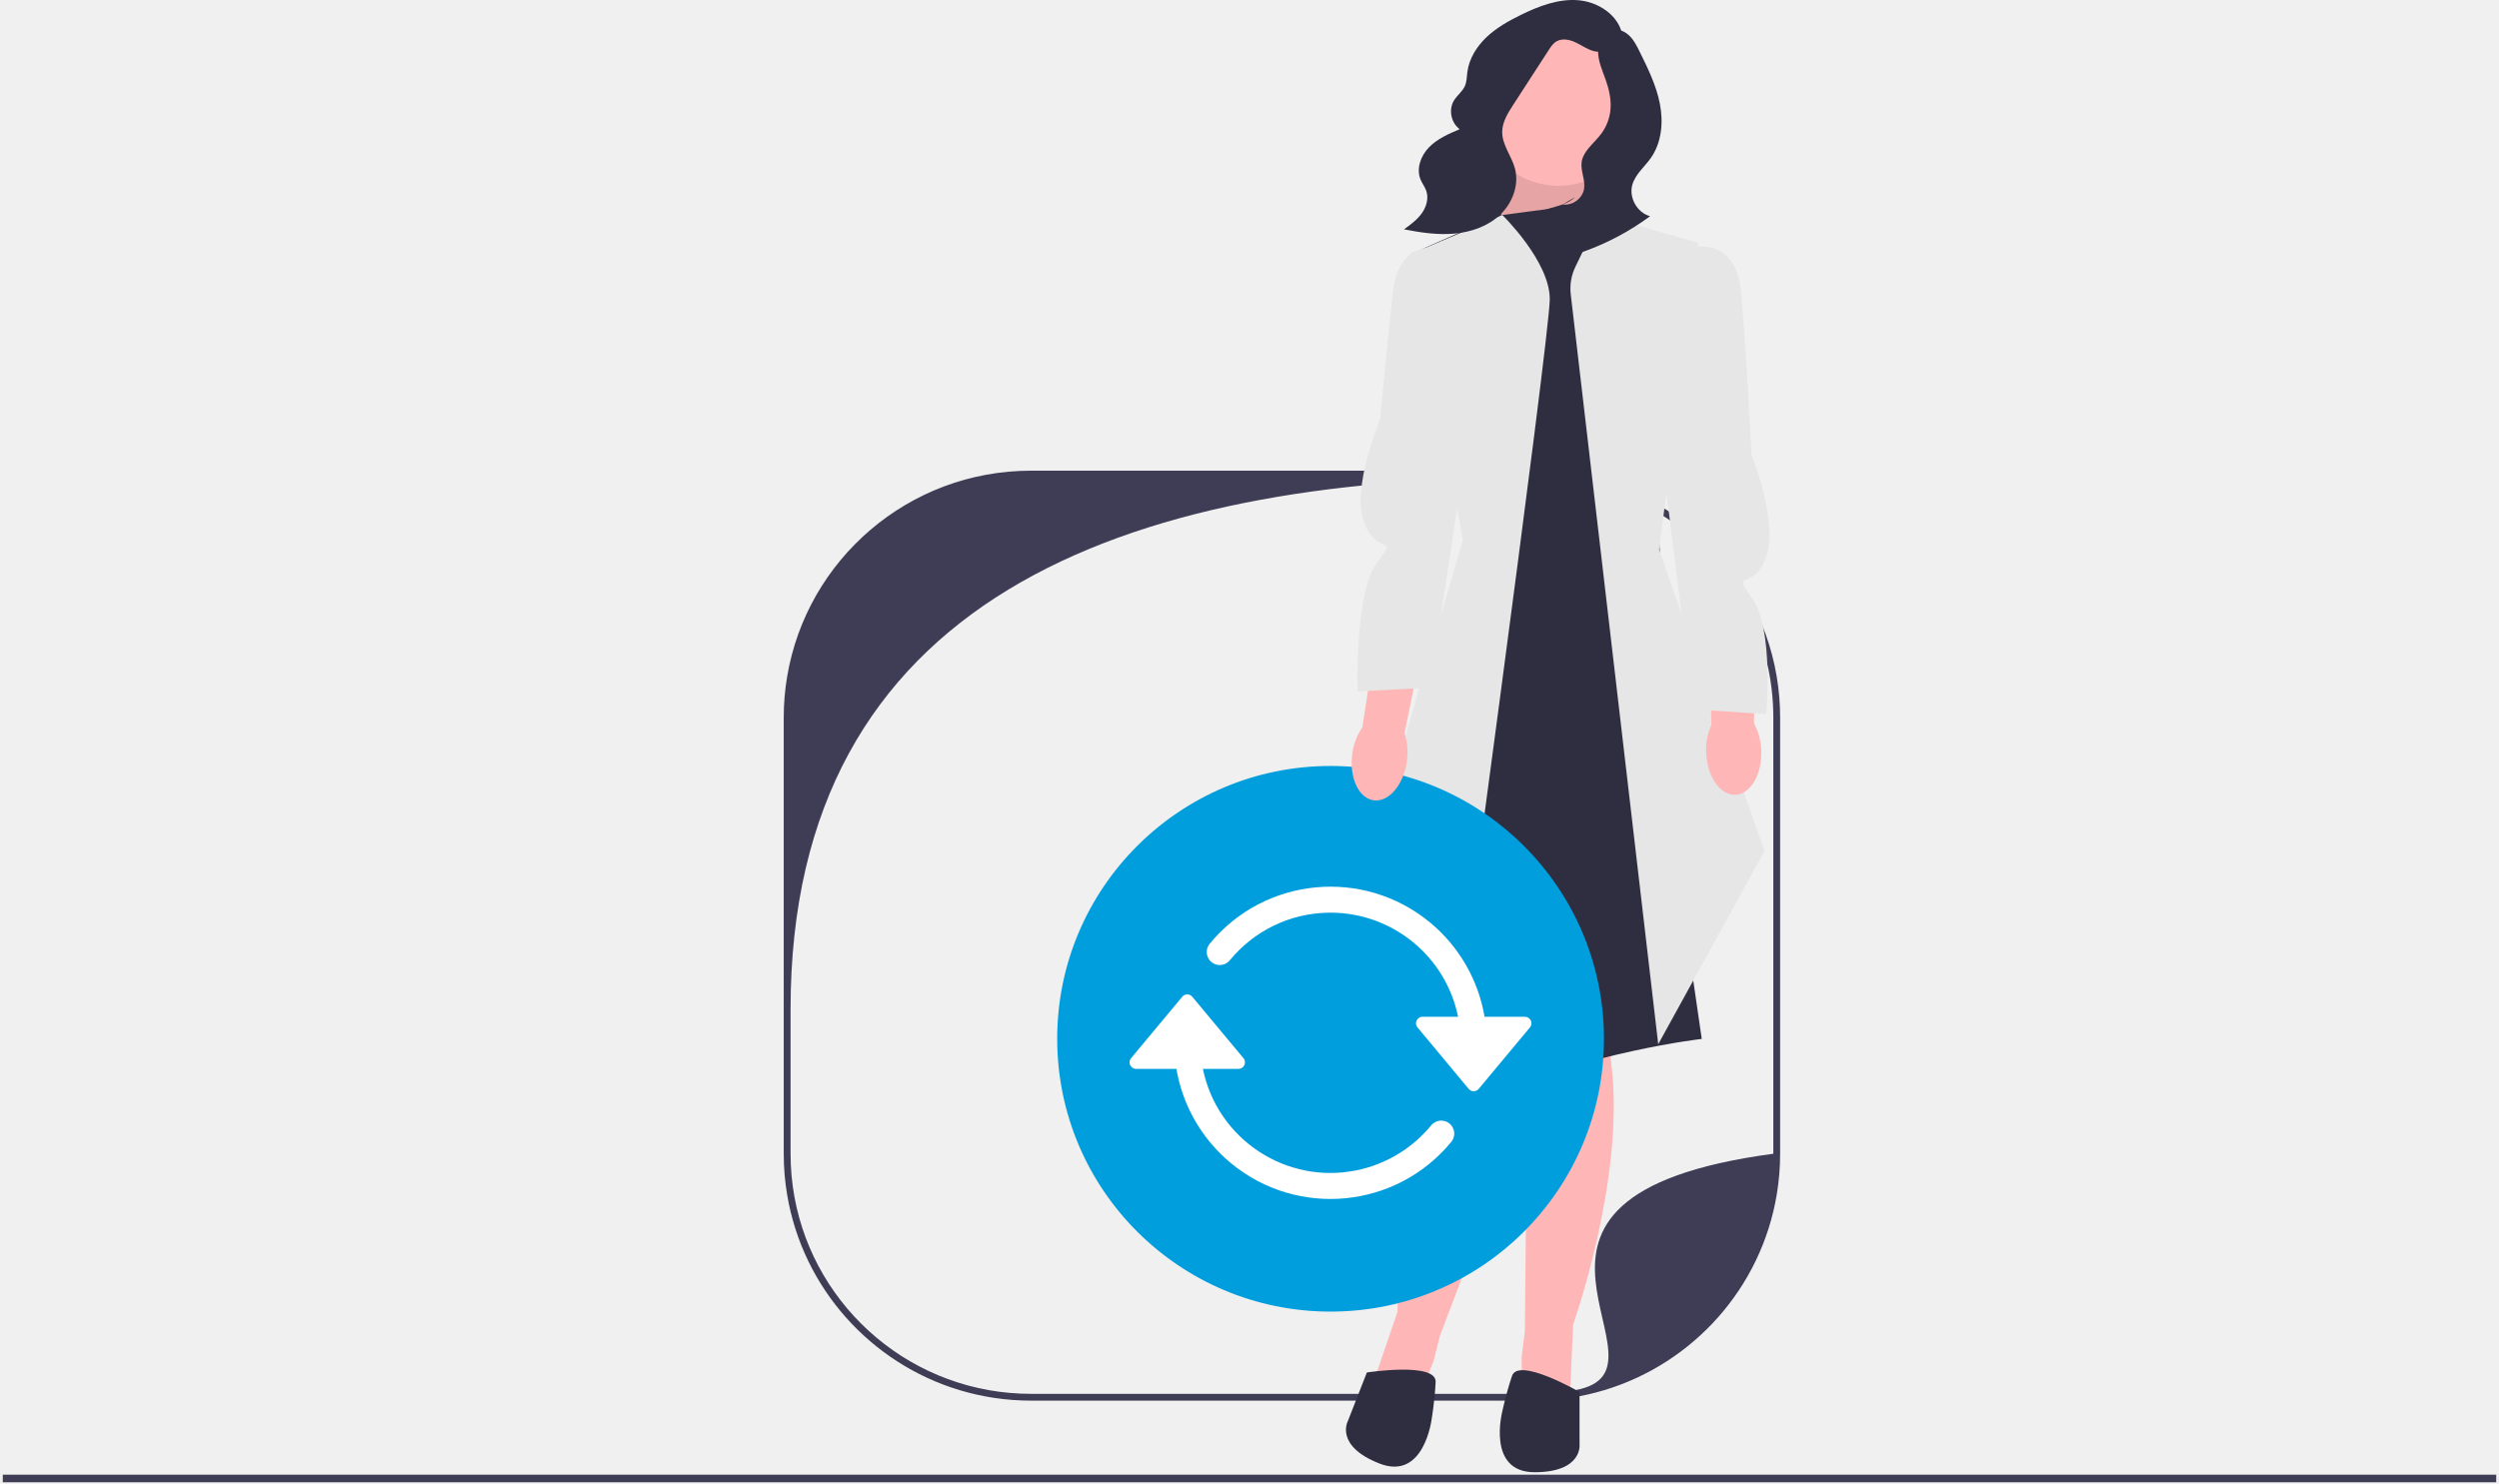
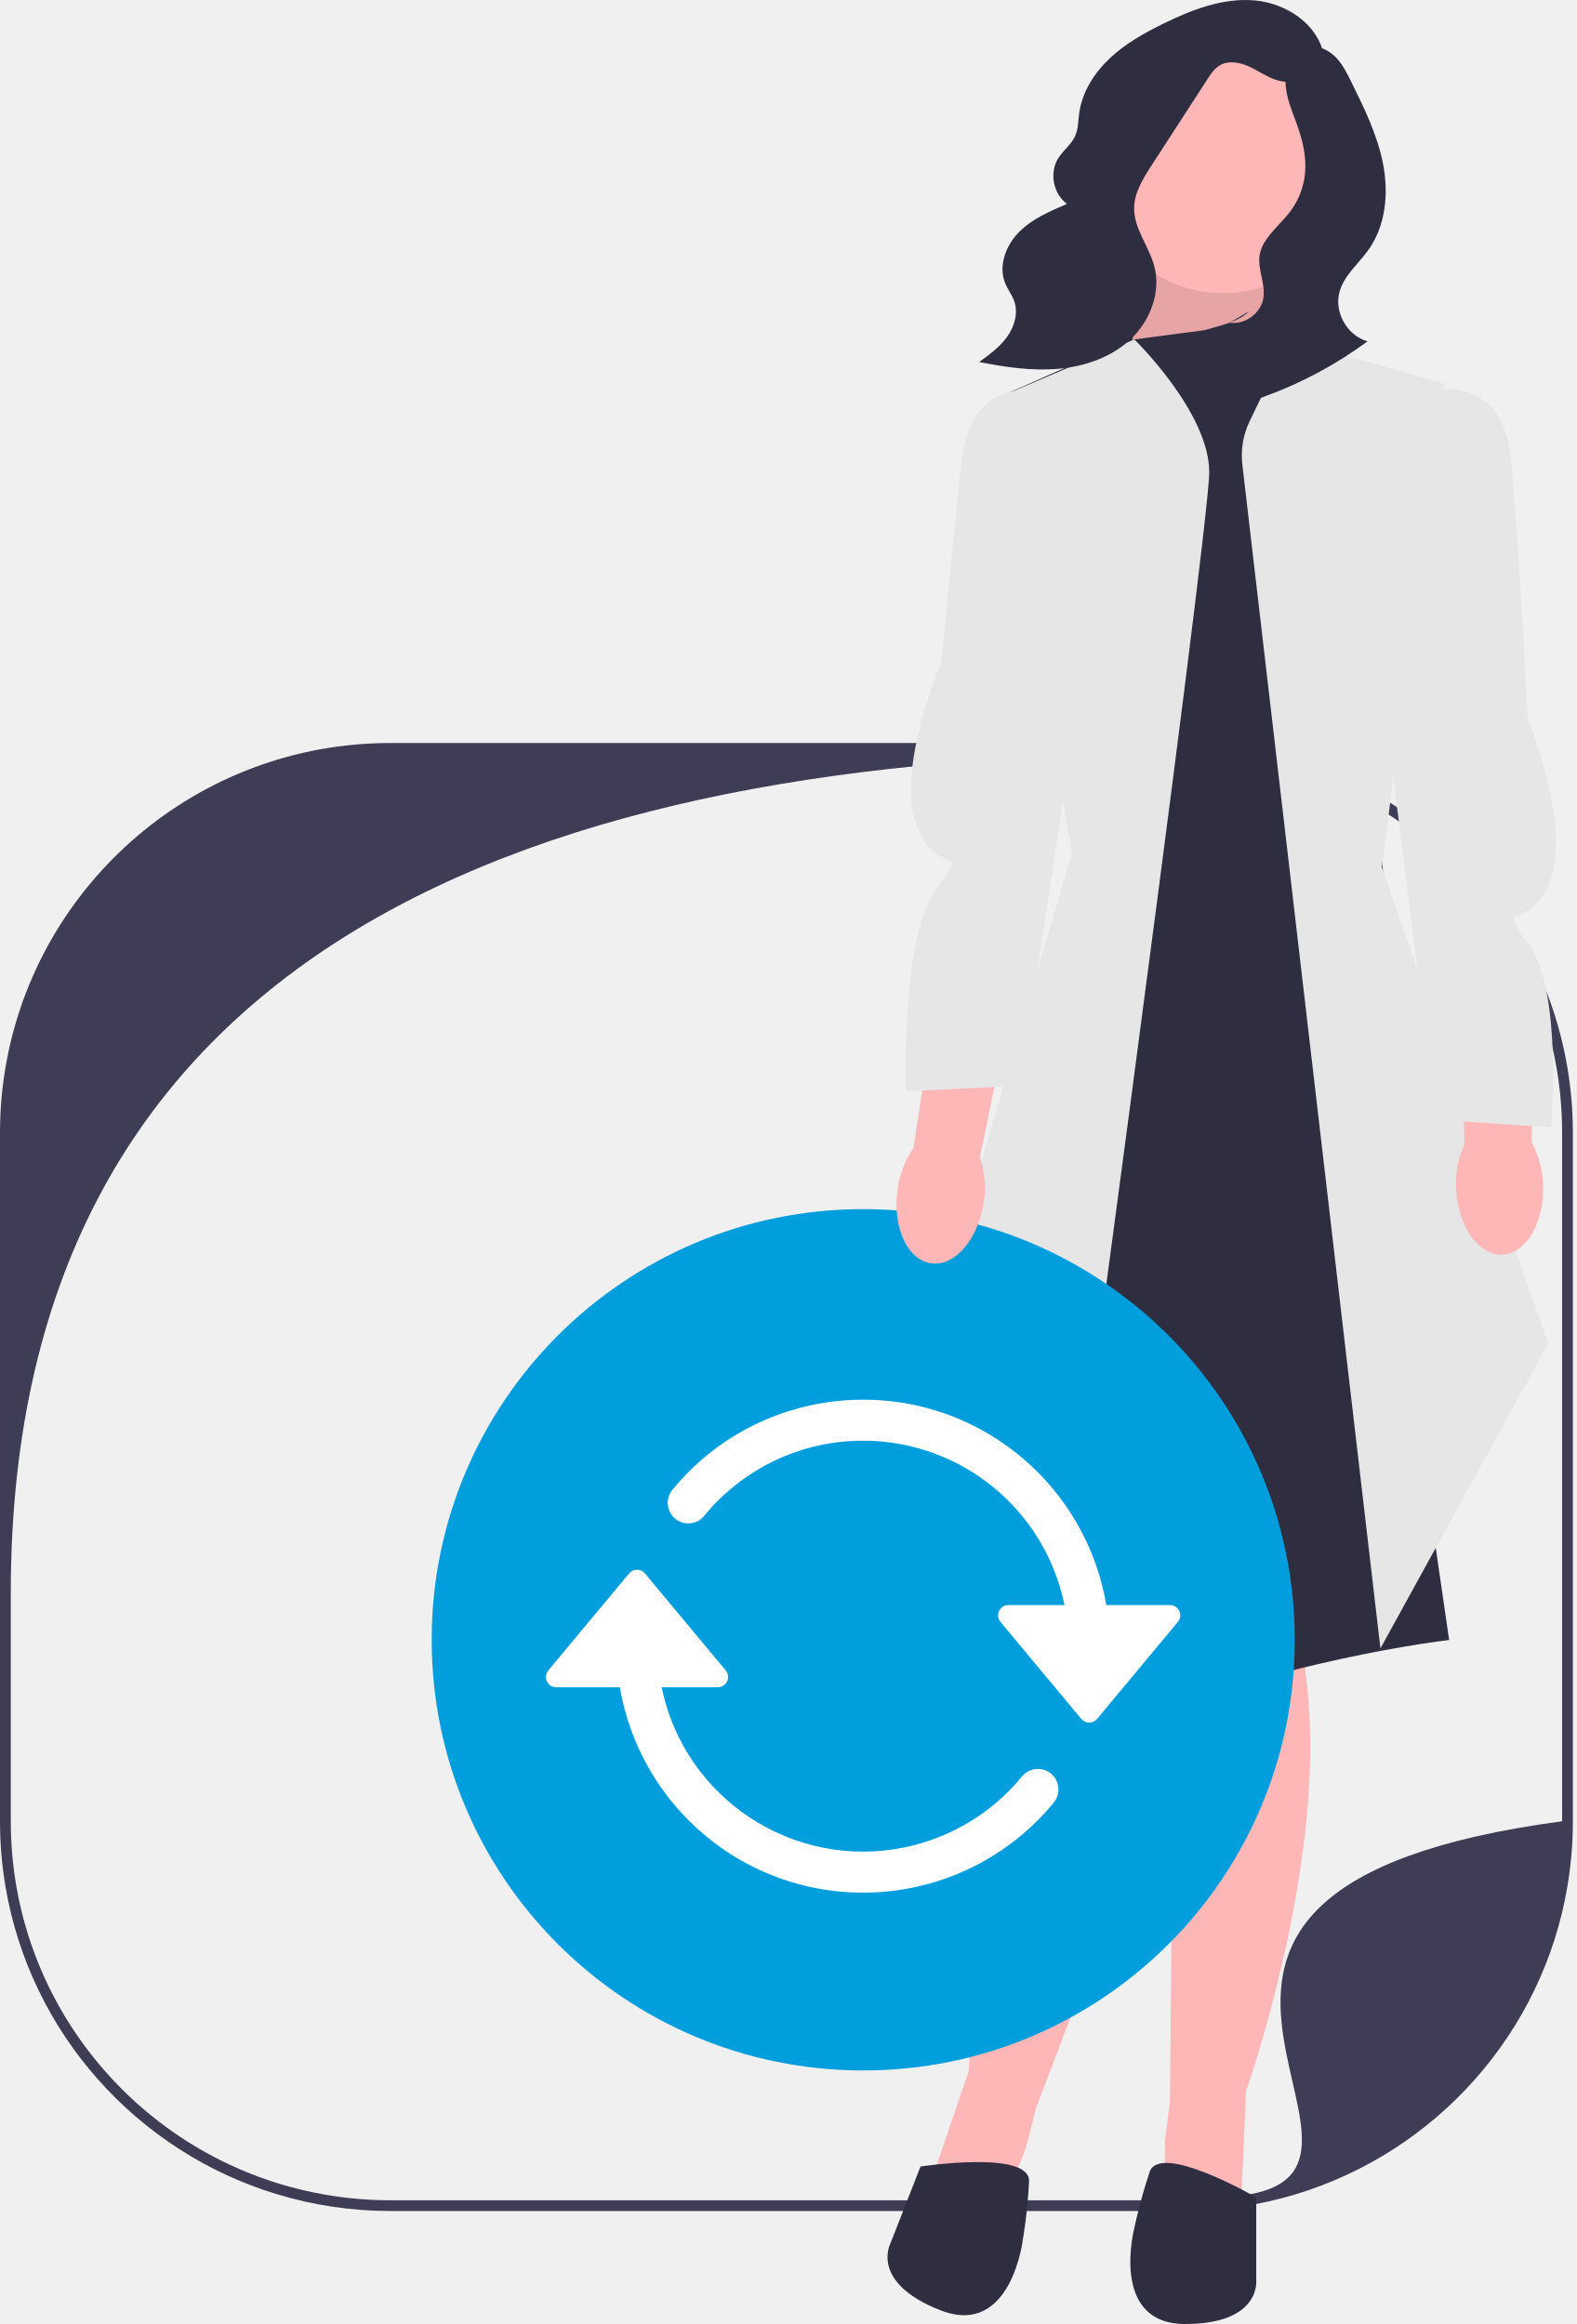
- <svg xmlns="http://www.w3.org/2000/svg" width="448" height="266" viewBox="0 0 448 266" fill="none">
-   <path d="M318.518 121.335C315.016 100.375 296.765 84.402 274.777 84.402H184.856C162.877 84.402 144.629 100.362 141.115 121.31C140.709 123.705 140.5 126.169 140.5 128.68V206.89C140.5 209.401 140.709 211.861 141.115 214.256C143.912 230.945 156.065 244.471 172.011 249.276C176.076 250.503 180.389 251.164 184.856 251.164H274.777C279.243 251.164 283.556 250.503 287.622 249.276C303.572 244.467 315.729 230.933 318.518 214.231C318.919 211.844 319.128 209.393 319.128 206.89V128.68C319.128 126.178 318.919 123.723 318.518 121.335ZM282.386 249.276C279.914 249.715 277.373 249.945 274.777 249.945H184.856C182.26 249.945 179.719 249.715 177.246 249.276C157.056 245.69 141.726 228.077 141.726 206.89V180.93C141.726 107.575 201.293 85.626 274.777 85.626C298.597 85.626 317.907 104.902 317.907 128.68V206.89C260.082 214.615 302.577 245.69 282.386 249.276Z" fill="#3F3D56" />
-   <path d="M247.71 143.421L251.169 165.868L301.907 158.961L297.007 132.735L247.71 143.421Z" fill="#009EDD" />
-   <path d="M287.53 17.464H266.552V39.14H287.53V17.464Z" fill="#2F2E41" />
-   <path d="M268.466 40.396L273.655 24.856H283.77L284.302 40.396H268.466Z" fill="#FFB6B6" />
-   <path opacity="0.1" d="M268.466 40.396L273.655 24.856H283.77L284.302 40.396H268.466Z" fill="black" />
-   <path d="M273.944 178.818L273.367 238.676L272.791 243.28V249.89L281.439 250.762L282.016 237.524C282.016 237.524 291.241 211.624 288.935 191.48C286.628 171.335 287.781 177.091 287.781 177.091L273.944 178.818Z" fill="#FFB6B6" />
-   <path d="M279.434 183.518L258.157 239.484L257.017 243.983L254.608 250.14L246.234 247.812L250.521 235.272C250.521 235.272 251.366 207.796 260.856 189.869C270.345 171.942 267.173 176.885 267.173 176.885L279.434 183.518Z" fill="#FFB6B6" />
-   <path d="M268.466 38.67L252.899 45.576L262.839 96.808L261.268 170.338L250.89 192.21C250.89 192.21 249.151 204.718 267.025 196.66C284.899 188.602 305.078 186.3 305.078 186.3L300.178 152.63L295.853 64.282L296.43 44.713L283.745 36.655L268.466 38.67V38.67Z" fill="#2F2E41" />
-   <path d="M259.796 193.009L242.521 164.141L262.262 96.808L252.899 45.576L269.326 38.556C269.326 38.556 277.83 46.823 277.83 53.641C277.83 60.459 259.796 193.009 259.796 193.009Z" fill="#E6E6E6" />
-   <path d="M297.273 187.253L281.592 52.787C281.394 51.089 281.684 49.37 282.429 47.831L286.916 38.556L304.502 43.562L297.433 98.534L316.322 152.63L297.273 187.253H297.273Z" fill="#E6E6E6" />
-   <path d="M283.169 249.611C283.169 249.611 272.214 243.28 271.061 246.733C269.908 250.187 269.331 253.064 269.331 253.064C269.331 253.064 266.448 264 275.097 264C283.745 264 283.169 259.026 283.169 259.026V249.611Z" fill="#2F2E41" />
-   <path d="M245.042 246.111C245.042 246.111 257.554 244.192 257.369 247.828C257.185 251.463 256.673 254.353 256.673 254.353C256.673 254.353 255.374 265.586 247.318 262.446C239.262 259.305 241.611 254.882 241.611 254.882L245.042 246.111Z" fill="#2F2E41" />
-   <path d="M279.387 33.314C287.303 33.314 293.721 26.908 293.721 19.006C293.721 11.104 287.303 4.697 279.387 4.697C271.471 4.697 265.053 11.104 265.053 19.006C265.053 26.908 271.471 33.314 279.387 33.314Z" fill="#FFB6B6" />
-   <path d="M290.839 6.255C290.171 2.727 286.544 0.341 282.96 0.042C279.376 -0.257 275.865 1.094 272.638 2.677C270.45 3.751 268.296 4.961 266.524 6.633C264.752 8.304 263.375 10.487 263.057 12.9C262.945 13.754 262.959 14.645 262.609 15.432C262.172 16.415 261.233 17.083 260.667 17.998C259.651 19.639 260.118 22.026 261.677 23.165C259.717 23.999 257.702 24.869 256.208 26.386C254.713 27.902 253.85 30.244 254.67 32.207C254.961 32.902 255.44 33.51 255.688 34.221C256.159 35.57 255.711 37.104 254.876 38.264C254.04 39.425 252.861 40.286 251.703 41.126C254.68 41.709 257.718 42.162 260.738 41.891C263.759 41.619 266.791 40.562 268.978 38.465C271.165 36.368 272.369 33.133 271.584 30.209C270.983 27.968 269.301 26.005 269.302 23.686C269.303 21.903 270.307 20.295 271.277 18.798L277.63 8.989C278.011 8.401 278.413 7.793 279.015 7.433C280.039 6.821 281.367 7.09 282.447 7.598C283.526 8.106 284.512 8.835 285.663 9.15C288.013 9.792 290.738 8.316 291.479 6" fill="#2F2E41" />
-   <path d="M282.372 35.354C281.177 36.508 279.456 36.88 277.861 37.348C276.265 37.816 274.569 38.552 273.851 40.049C273.147 41.517 273.658 43.38 274.823 44.518C275.989 45.656 277.682 46.135 279.312 46.113C280.942 46.09 282.531 45.613 284.064 45.059C288.256 43.545 292.226 41.421 295.811 38.775C293.489 38.134 291.97 35.428 292.635 33.116C293.175 31.236 294.829 29.924 295.954 28.323C297.891 25.565 298.213 21.93 297.572 18.623C296.931 15.316 295.42 12.251 293.926 9.231C293.454 8.277 292.97 7.306 292.233 6.536C291.496 5.767 290.453 5.215 289.392 5.326C287.631 5.509 286.507 7.438 286.495 9.205C286.483 10.971 287.26 12.632 287.849 14.298C288.455 16.015 288.877 17.834 288.714 19.648C288.578 21.167 288.024 22.647 287.13 23.884C286.439 24.839 285.559 25.641 284.808 26.549C284.227 27.252 283.712 28.047 283.56 28.945C283.282 30.579 284.242 32.233 283.979 33.869C283.701 35.599 281.877 36.924 280.143 36.656" fill="#2F2E41" />
-   <path d="M238.534 235.198C265.601 235.198 287.543 213.295 287.543 186.276C287.543 159.257 265.601 137.353 238.534 137.353C211.468 137.353 189.526 159.257 189.526 186.276C189.526 213.295 211.468 235.198 238.534 235.198Z" fill="#009EDD" />
-   <path d="M252.218 136.518C251.625 140.758 248.952 143.889 246.249 143.511C243.546 143.134 241.837 139.391 242.431 135.15C242.646 133.453 243.264 131.831 244.234 130.421L246.976 112.489L255.379 113.953L251.784 131.476C252.33 133.098 252.479 134.827 252.218 136.518Z" fill="#FFB6B6" />
-   <path d="M259.529 44.713C259.529 44.713 250.881 41.835 249.728 52.195C248.574 62.555 247.421 75.218 247.421 75.218C247.421 75.218 242.232 87.304 244.538 93.635C246.845 99.966 250.881 95.552 246.845 100.925C242.809 106.298 243.371 123.974 243.371 123.974L256.358 123.322C256.358 123.322 263.565 75.793 263.565 74.642C263.565 73.491 259.529 44.713 259.529 44.713V44.713Z" fill="#E6E6E6" />
-   <path d="M315.745 134.594C315.906 138.872 313.825 142.422 311.097 142.524C308.37 142.626 306.03 139.24 305.869 134.961C305.782 133.252 306.106 131.548 306.813 129.99L306.362 111.856L314.891 111.825L314.431 129.705C315.254 131.207 315.704 132.883 315.745 134.594V134.594Z" fill="#FFB6B6" />
-   <path d="M302.431 44.519C302.431 44.519 311.129 41.795 312.097 52.174C313.064 62.553 313.991 81.565 313.991 81.565C313.991 81.565 318.963 93.743 316.544 100.032C314.124 106.321 310.168 101.835 314.107 107.279C318.046 112.723 316.633 128.074 316.633 128.074L303.659 127.19C303.659 127.19 297.839 81.853 297.86 80.702C297.88 79.551 302.431 44.519 302.431 44.519V44.519Z" fill="#E6E6E6" />
-   <path d="M273.373 182.332H266.142C265.017 175.702 261.545 169.699 256.361 165.417C244.43 155.562 226.77 157.246 216.915 169.177C216.882 169.215 216.849 169.254 216.818 169.294C216.031 170.315 216.22 171.78 217.241 172.568C218.261 173.355 219.727 173.166 220.514 172.146C224.795 166.959 231.275 163.659 238.52 163.659C249.612 163.66 259.172 171.464 261.394 182.332H255.017C254.745 182.332 254.481 182.427 254.271 182.602C253.776 183.015 253.709 183.75 254.121 184.246L263.299 195.263C263.344 195.317 263.394 195.367 263.448 195.412C263.943 195.824 264.679 195.758 265.091 195.263L274.269 184.246C274.444 184.036 274.539 183.772 274.54 183.499C274.54 182.855 274.017 182.332 273.373 182.332V182.332Z" fill="white" />
-   <path d="M259.799 201.432C258.778 200.645 257.313 200.834 256.525 201.854C253.13 205.966 248.429 208.791 243.205 209.861C230.571 212.447 218.232 204.302 215.645 191.668H222.022C222.667 191.668 223.189 191.145 223.189 190.501C223.189 190.228 223.093 189.964 222.918 189.754L213.741 178.737C213.328 178.242 212.592 178.175 212.097 178.588C212.043 178.633 211.993 178.683 211.948 178.737L202.77 189.754C202.358 190.25 202.425 190.985 202.92 191.398C203.13 191.573 203.394 191.668 203.667 191.668H210.898C212.023 198.298 215.494 204.301 220.679 208.583C232.61 218.438 250.27 216.754 260.124 204.823C260.158 204.785 260.19 204.746 260.221 204.706C261.009 203.685 260.82 202.22 259.799 201.432H259.799V201.432Z" fill="white" />
-   <path d="M447.5 264.442H0.5V265.802H447.5V264.442Z" fill="#3F3D56" />
+ <svg xmlns="http://www.w3.org/2000/svg" width="179" height="264" viewBox="0 0 179 264" fill="none">
+   <path d="M178.018 121.335C174.516 100.375 156.265 84.402 134.277 84.402H44.356C22.377 84.402 4.129 100.362 0.615 121.31C0.209 123.705 0 126.169 0 128.68V206.89C0 209.401 0.209 211.861 0.615 214.256C3.412 230.945 15.565 244.471 31.511 249.276C35.576 250.503 39.889 251.164 44.356 251.164H134.277C138.743 251.164 143.056 250.503 147.122 249.276C163.072 244.467 175.229 230.933 178.018 214.231C178.419 211.844 178.628 209.393 178.628 206.89V128.68C178.628 126.178 178.419 123.723 178.018 121.335ZM141.886 249.276C139.414 249.715 136.873 249.945 134.277 249.945H44.356C41.76 249.945 39.219 249.715 36.746 249.276C16.556 245.69 1.226 228.077 1.226 206.89V180.93C1.226 107.575 60.793 85.626 134.277 85.626C158.097 85.626 177.407 104.902 177.407 128.68V206.89C119.582 214.615 162.077 245.69 141.886 249.276Z" fill="#3F3D56" />
+   <path d="M107.21 143.421L110.669 165.868L161.407 158.961L156.506 132.735L107.21 143.421Z" fill="#009EDD" />
+   <path d="M147.03 17.464H126.052V39.14H147.03V17.464Z" fill="#2F2E41" />
+   <path d="M127.966 40.396L133.155 24.856H143.27L143.801 40.396H127.966Z" fill="#FFB6B6" />
+   <path opacity="0.1" d="M127.966 40.396L133.155 24.856H143.27L143.801 40.396H127.966Z" fill="black" />
+   <path d="M133.444 178.818L132.867 238.675L132.29 243.28V249.89L140.939 250.762L141.516 237.524C141.516 237.524 150.741 211.624 148.434 191.48C146.128 171.335 147.281 177.091 147.281 177.091L133.444 178.818Z" fill="#FFB6B6" />
+   <path d="M138.934 183.518L117.658 239.485L116.517 243.983L114.108 250.14L105.734 247.812L110.021 235.272C110.021 235.272 110.866 207.796 120.356 189.869C129.845 171.943 126.673 176.885 126.673 176.885L138.934 183.518Z" fill="#FFB6B6" />
+   <path d="M127.966 38.67L112.399 45.576L122.339 96.808L120.768 170.338L110.39 192.21C110.39 192.21 108.651 204.718 126.525 196.66C144.399 188.602 164.578 186.3 164.578 186.3L159.678 152.63L155.353 64.282L155.93 44.713L143.245 36.655L127.966 38.67V38.67Z" fill="#2F2E41" />
+   <path d="M119.296 193.009L102.021 164.141L121.762 96.808L112.399 45.576L128.826 38.556C128.826 38.556 137.33 46.823 137.33 53.641C137.33 60.459 119.296 193.009 119.296 193.009Z" fill="#E6E6E6" />
+   <path d="M156.773 187.253L141.092 52.787C140.894 51.089 141.184 49.37 141.929 47.831L146.417 38.556L164.002 43.562L156.933 98.534L175.822 152.63L156.773 187.253H156.773Z" fill="#E6E6E6" />
+   <path d="M142.669 249.611C142.669 249.611 131.714 243.28 130.561 246.733C129.408 250.187 128.831 253.064 128.831 253.064C128.831 253.064 125.948 264 134.597 264C143.245 264 142.669 259.026 142.669 259.026V249.611Z" fill="#2F2E41" />
+   <path d="M104.542 246.111C104.542 246.111 117.054 244.192 116.869 247.828C116.685 251.463 116.173 254.353 116.173 254.353C116.173 254.353 114.874 265.586 106.818 262.446C98.761 259.305 101.111 254.882 101.111 254.882L104.542 246.111Z" fill="#2F2E41" />
+   <path d="M138.887 33.314C146.803 33.314 153.221 26.908 153.221 19.006C153.221 11.103 146.803 4.697 138.887 4.697C130.971 4.697 124.553 11.103 124.553 19.006C124.553 26.908 130.971 33.314 138.887 33.314Z" fill="#FFB6B6" />
+   <path d="M150.339 6.255C149.672 2.727 146.044 0.341 142.46 0.042C138.876 -0.257 135.365 1.094 132.138 2.677C129.95 3.751 127.796 4.961 126.024 6.633C124.252 8.304 122.875 10.487 122.557 12.9C122.445 13.754 122.46 14.645 122.11 15.432C121.672 16.415 120.734 17.083 120.167 17.998C119.151 19.639 119.618 22.026 121.177 23.165C119.217 23.999 117.202 24.869 115.708 26.386C114.213 27.902 113.35 30.244 114.171 32.207C114.461 32.902 114.94 33.51 115.188 34.221C115.659 35.57 115.211 37.104 114.376 38.264C113.54 39.425 112.362 40.286 111.203 41.126C114.18 41.709 117.218 42.162 120.238 41.891C123.259 41.619 126.291 40.562 128.478 38.465C130.665 36.368 131.869 33.133 131.084 30.209C130.483 27.968 128.801 26.005 128.802 23.686C128.803 21.903 129.807 20.295 130.777 18.798L137.13 8.989C137.511 8.401 137.913 7.793 138.515 7.433C139.539 6.821 140.867 7.09 141.947 7.598C143.026 8.106 144.013 8.835 145.164 9.15C147.513 9.792 150.238 8.316 150.979 6" fill="#2F2E41" />
+   <path d="M141.872 35.354C140.677 36.508 138.956 36.88 137.361 37.348C135.765 37.816 134.069 38.552 133.351 40.049C132.647 41.517 133.158 43.38 134.323 44.518C135.489 45.656 137.182 46.135 138.812 46.113C140.442 46.09 142.031 45.613 143.564 45.059C147.756 43.545 151.726 41.421 155.311 38.775C152.989 38.134 151.47 35.427 152.135 33.116C152.675 31.236 154.329 29.924 155.454 28.323C157.391 25.565 157.713 21.93 157.072 18.623C156.431 15.316 154.92 12.251 153.426 9.231C152.954 8.277 152.47 7.306 151.733 6.536C150.996 5.767 149.953 5.215 148.892 5.325C147.131 5.508 146.007 7.438 145.995 9.205C145.983 10.971 146.76 12.632 147.349 14.298C147.955 16.015 148.377 17.834 148.214 19.648C148.078 21.167 147.524 22.647 146.63 23.884C145.939 24.839 145.059 25.64 144.308 26.549C143.727 27.252 143.212 28.047 143.06 28.945C142.782 30.579 143.742 32.233 143.479 33.869C143.201 35.599 141.377 36.924 139.643 36.656" fill="#2F2E41" />
+   <path d="M98.034 235.198C125.101 235.198 147.043 213.295 147.043 186.276C147.043 159.257 125.101 137.353 98.034 137.353C70.968 137.353 49.026 159.257 49.026 186.276C49.026 213.295 70.968 235.198 98.034 235.198Z" fill="#009EDD" />
+   <path d="M111.718 136.518C111.125 140.758 108.452 143.889 105.749 143.511C103.046 143.134 101.337 139.391 101.931 135.15C102.146 133.453 102.764 131.831 103.734 130.421L106.476 112.489L114.879 113.953L111.284 131.476C111.83 133.098 111.979 134.827 111.718 136.518Z" fill="#FFB6B6" />
+   <path d="M119.029 44.713C119.029 44.713 110.381 41.835 109.228 52.195C108.074 62.555 106.921 75.217 106.921 75.217C106.921 75.217 101.732 87.304 104.038 93.635C106.345 99.966 110.381 95.552 106.345 100.925C102.309 106.297 102.871 123.974 102.871 123.974L115.858 123.322C115.858 123.322 123.065 75.793 123.065 74.642C123.065 73.491 119.029 44.713 119.029 44.713V44.713Z" fill="#E6E6E6" />
+   <path d="M175.245 134.594C175.406 138.872 173.325 142.422 170.597 142.524C167.87 142.625 165.53 139.24 165.369 134.961C165.282 133.252 165.606 131.548 166.313 129.99L165.862 111.855L174.391 111.825L173.931 129.705C174.754 131.207 175.204 132.883 175.245 134.594V134.594Z" fill="#FFB6B6" />
+   <path d="M161.931 44.519C161.931 44.519 170.629 41.795 171.597 52.174C172.564 62.553 173.491 81.565 173.491 81.565C173.491 81.565 178.463 93.743 176.044 100.032C173.624 106.321 169.668 101.835 173.607 107.279C177.546 112.723 176.133 128.074 176.133 128.074L163.159 127.19C163.159 127.19 157.339 81.853 157.36 80.702C157.38 79.551 161.931 44.519 161.931 44.519V44.519Z" fill="#E6E6E6" />
+   <path d="M132.873 182.332H125.642C124.517 175.702 121.045 169.699 115.861 165.417C103.93 155.562 86.27 157.246 76.415 169.177C76.382 169.215 76.349 169.254 76.318 169.294C75.531 170.315 75.72 171.78 76.741 172.568C77.761 173.355 79.227 173.166 80.014 172.146C84.295 166.959 90.775 163.659 98.02 163.659C109.112 163.66 118.672 171.464 120.894 182.332H114.518C114.245 182.332 113.981 182.427 113.771 182.602C113.276 183.015 113.209 183.75 113.621 184.246L122.799 195.263C122.844 195.317 122.894 195.367 122.948 195.412C123.443 195.824 124.179 195.758 124.592 195.263L133.769 184.246C133.944 184.036 134.04 183.772 134.04 183.499C134.04 182.855 133.518 182.332 132.873 182.332V182.332Z" fill="white" />
+   <path d="M119.299 201.432C118.278 200.645 116.813 200.834 116.025 201.854C112.63 205.966 107.929 208.791 102.705 209.861C90.071 212.447 77.732 204.302 75.145 191.668H81.522C82.167 191.668 82.689 191.145 82.689 190.501C82.689 190.228 82.593 189.964 82.418 189.754L73.241 178.737C72.828 178.242 72.092 178.175 71.597 178.588C71.543 178.633 71.493 178.683 71.448 178.737L62.27 189.754C61.858 190.25 61.925 190.985 62.42 191.398C62.63 191.573 62.894 191.668 63.167 191.668H70.398C71.523 198.298 74.994 204.301 80.179 208.583C92.109 218.438 109.77 216.754 119.624 204.823C119.658 204.785 119.69 204.746 119.721 204.706C120.509 203.685 120.32 202.22 119.299 201.432H119.299V201.432Z" fill="white" />
</svg>
